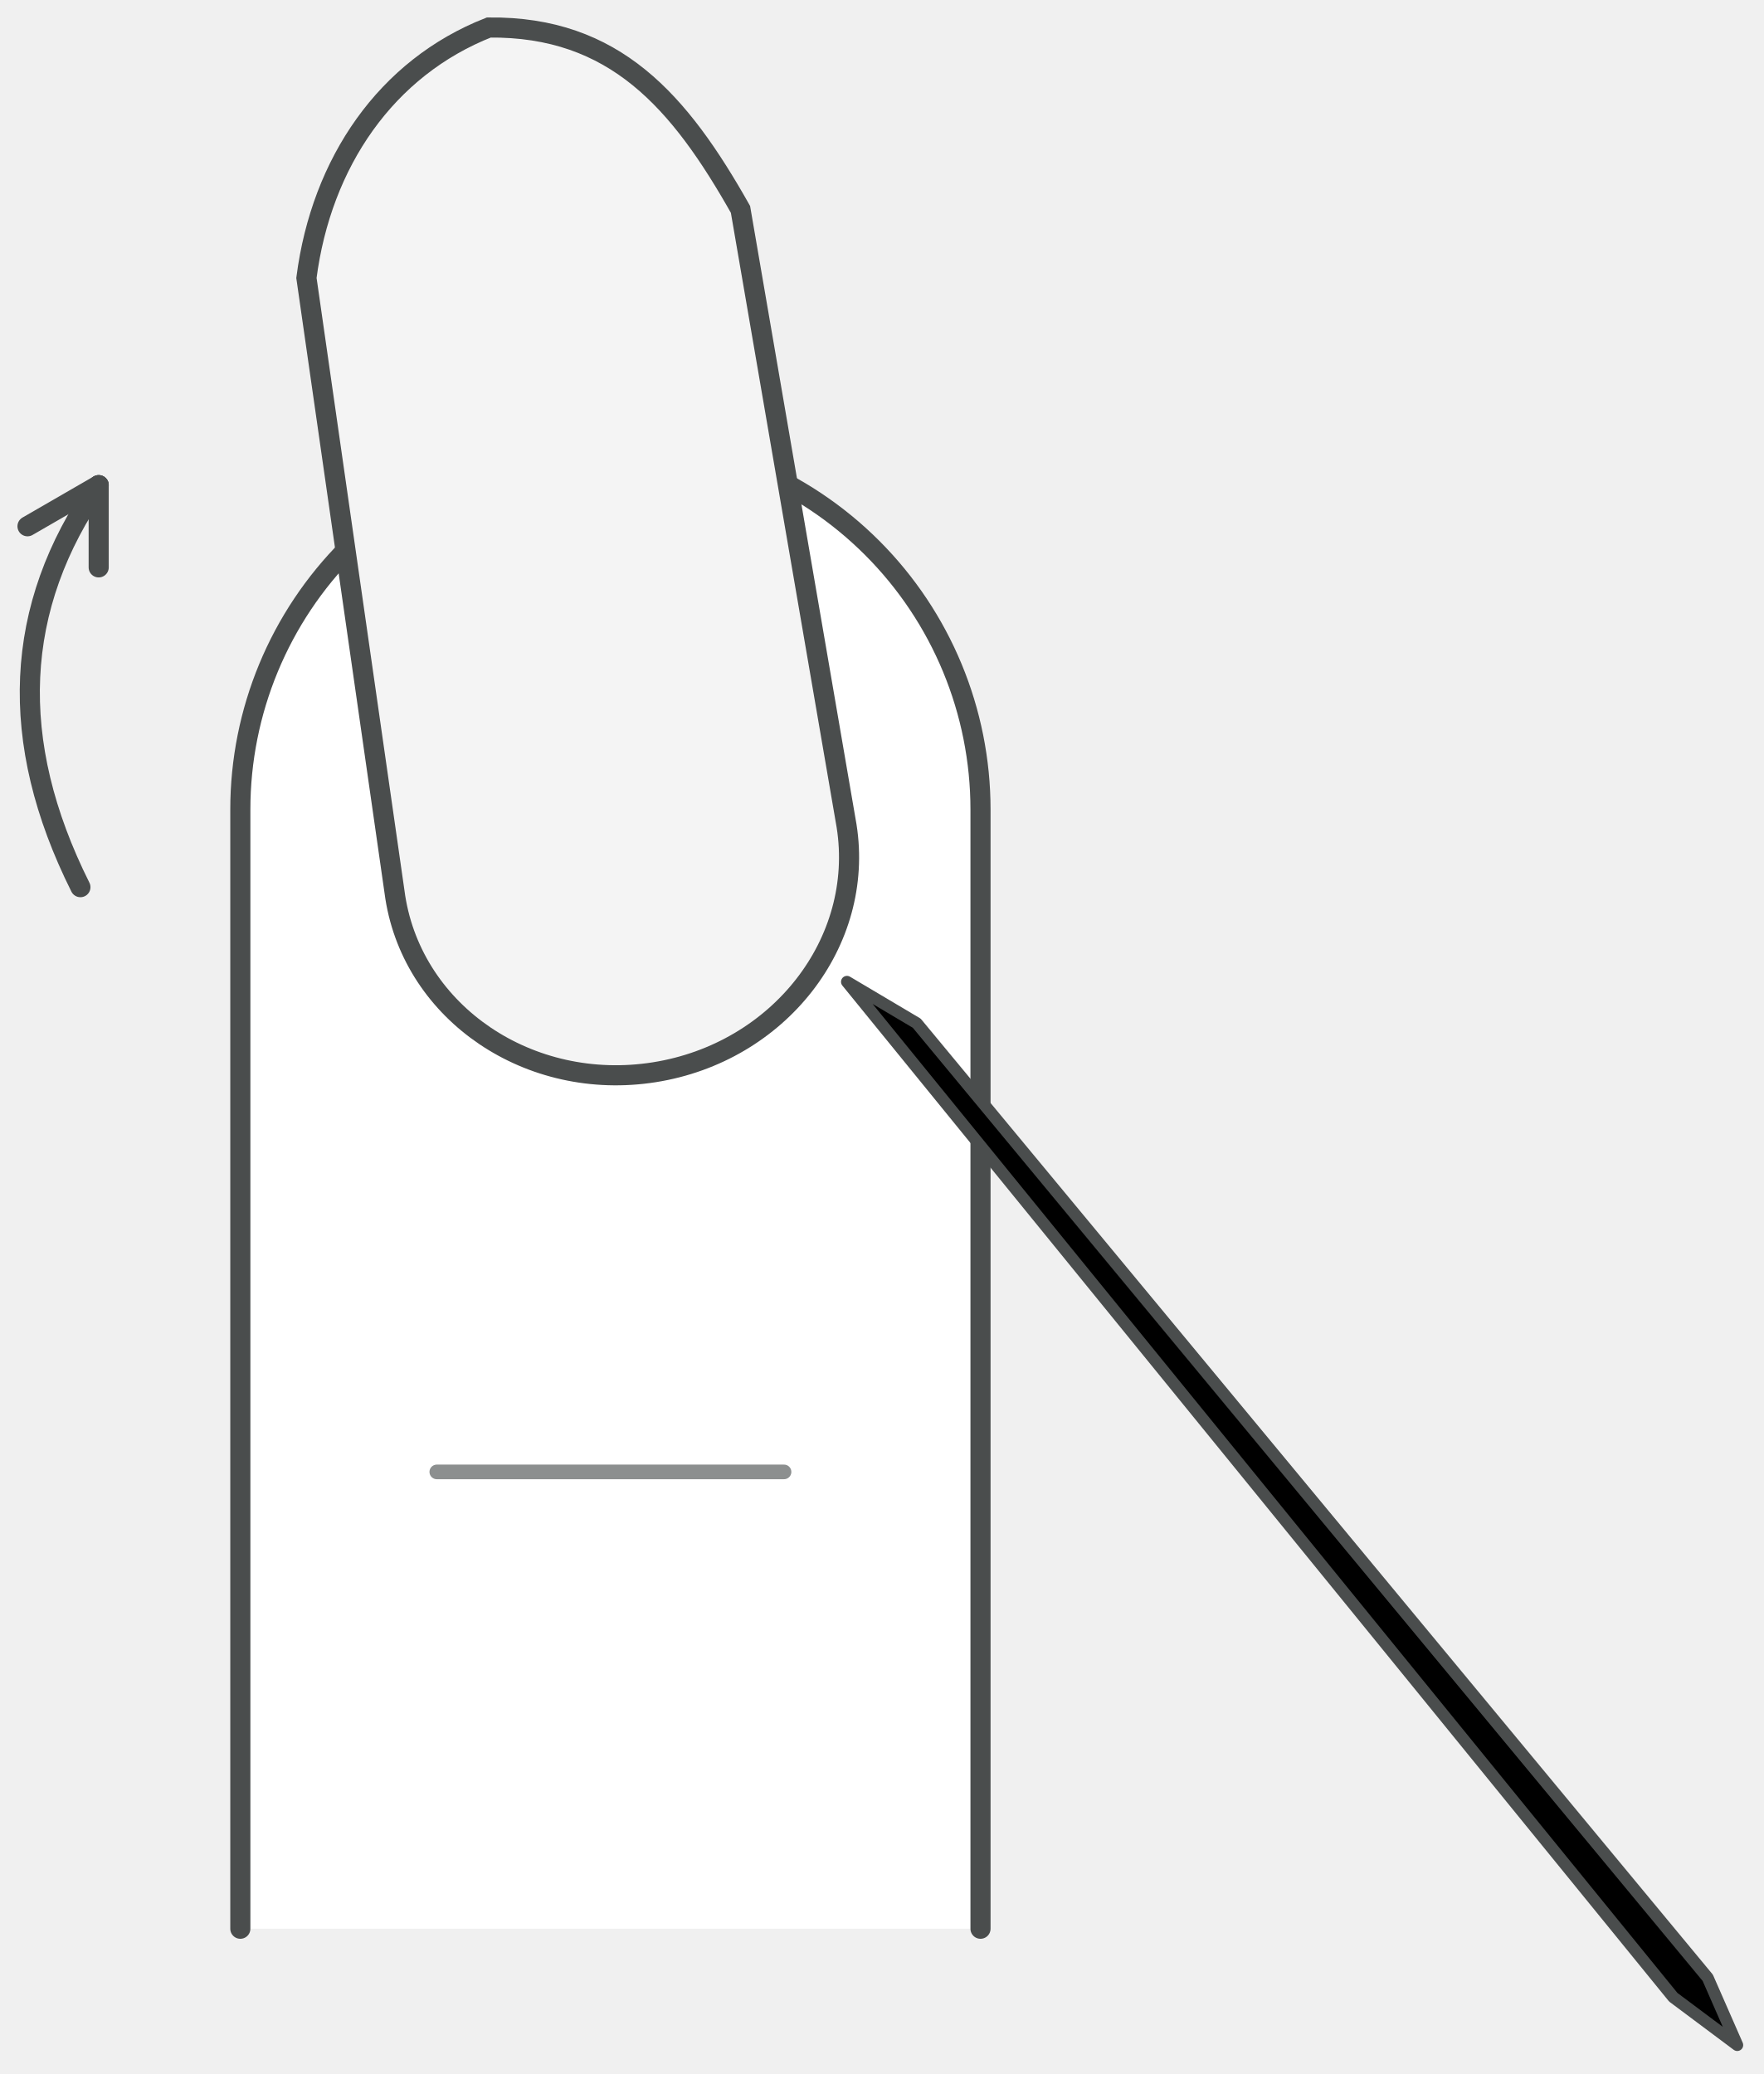
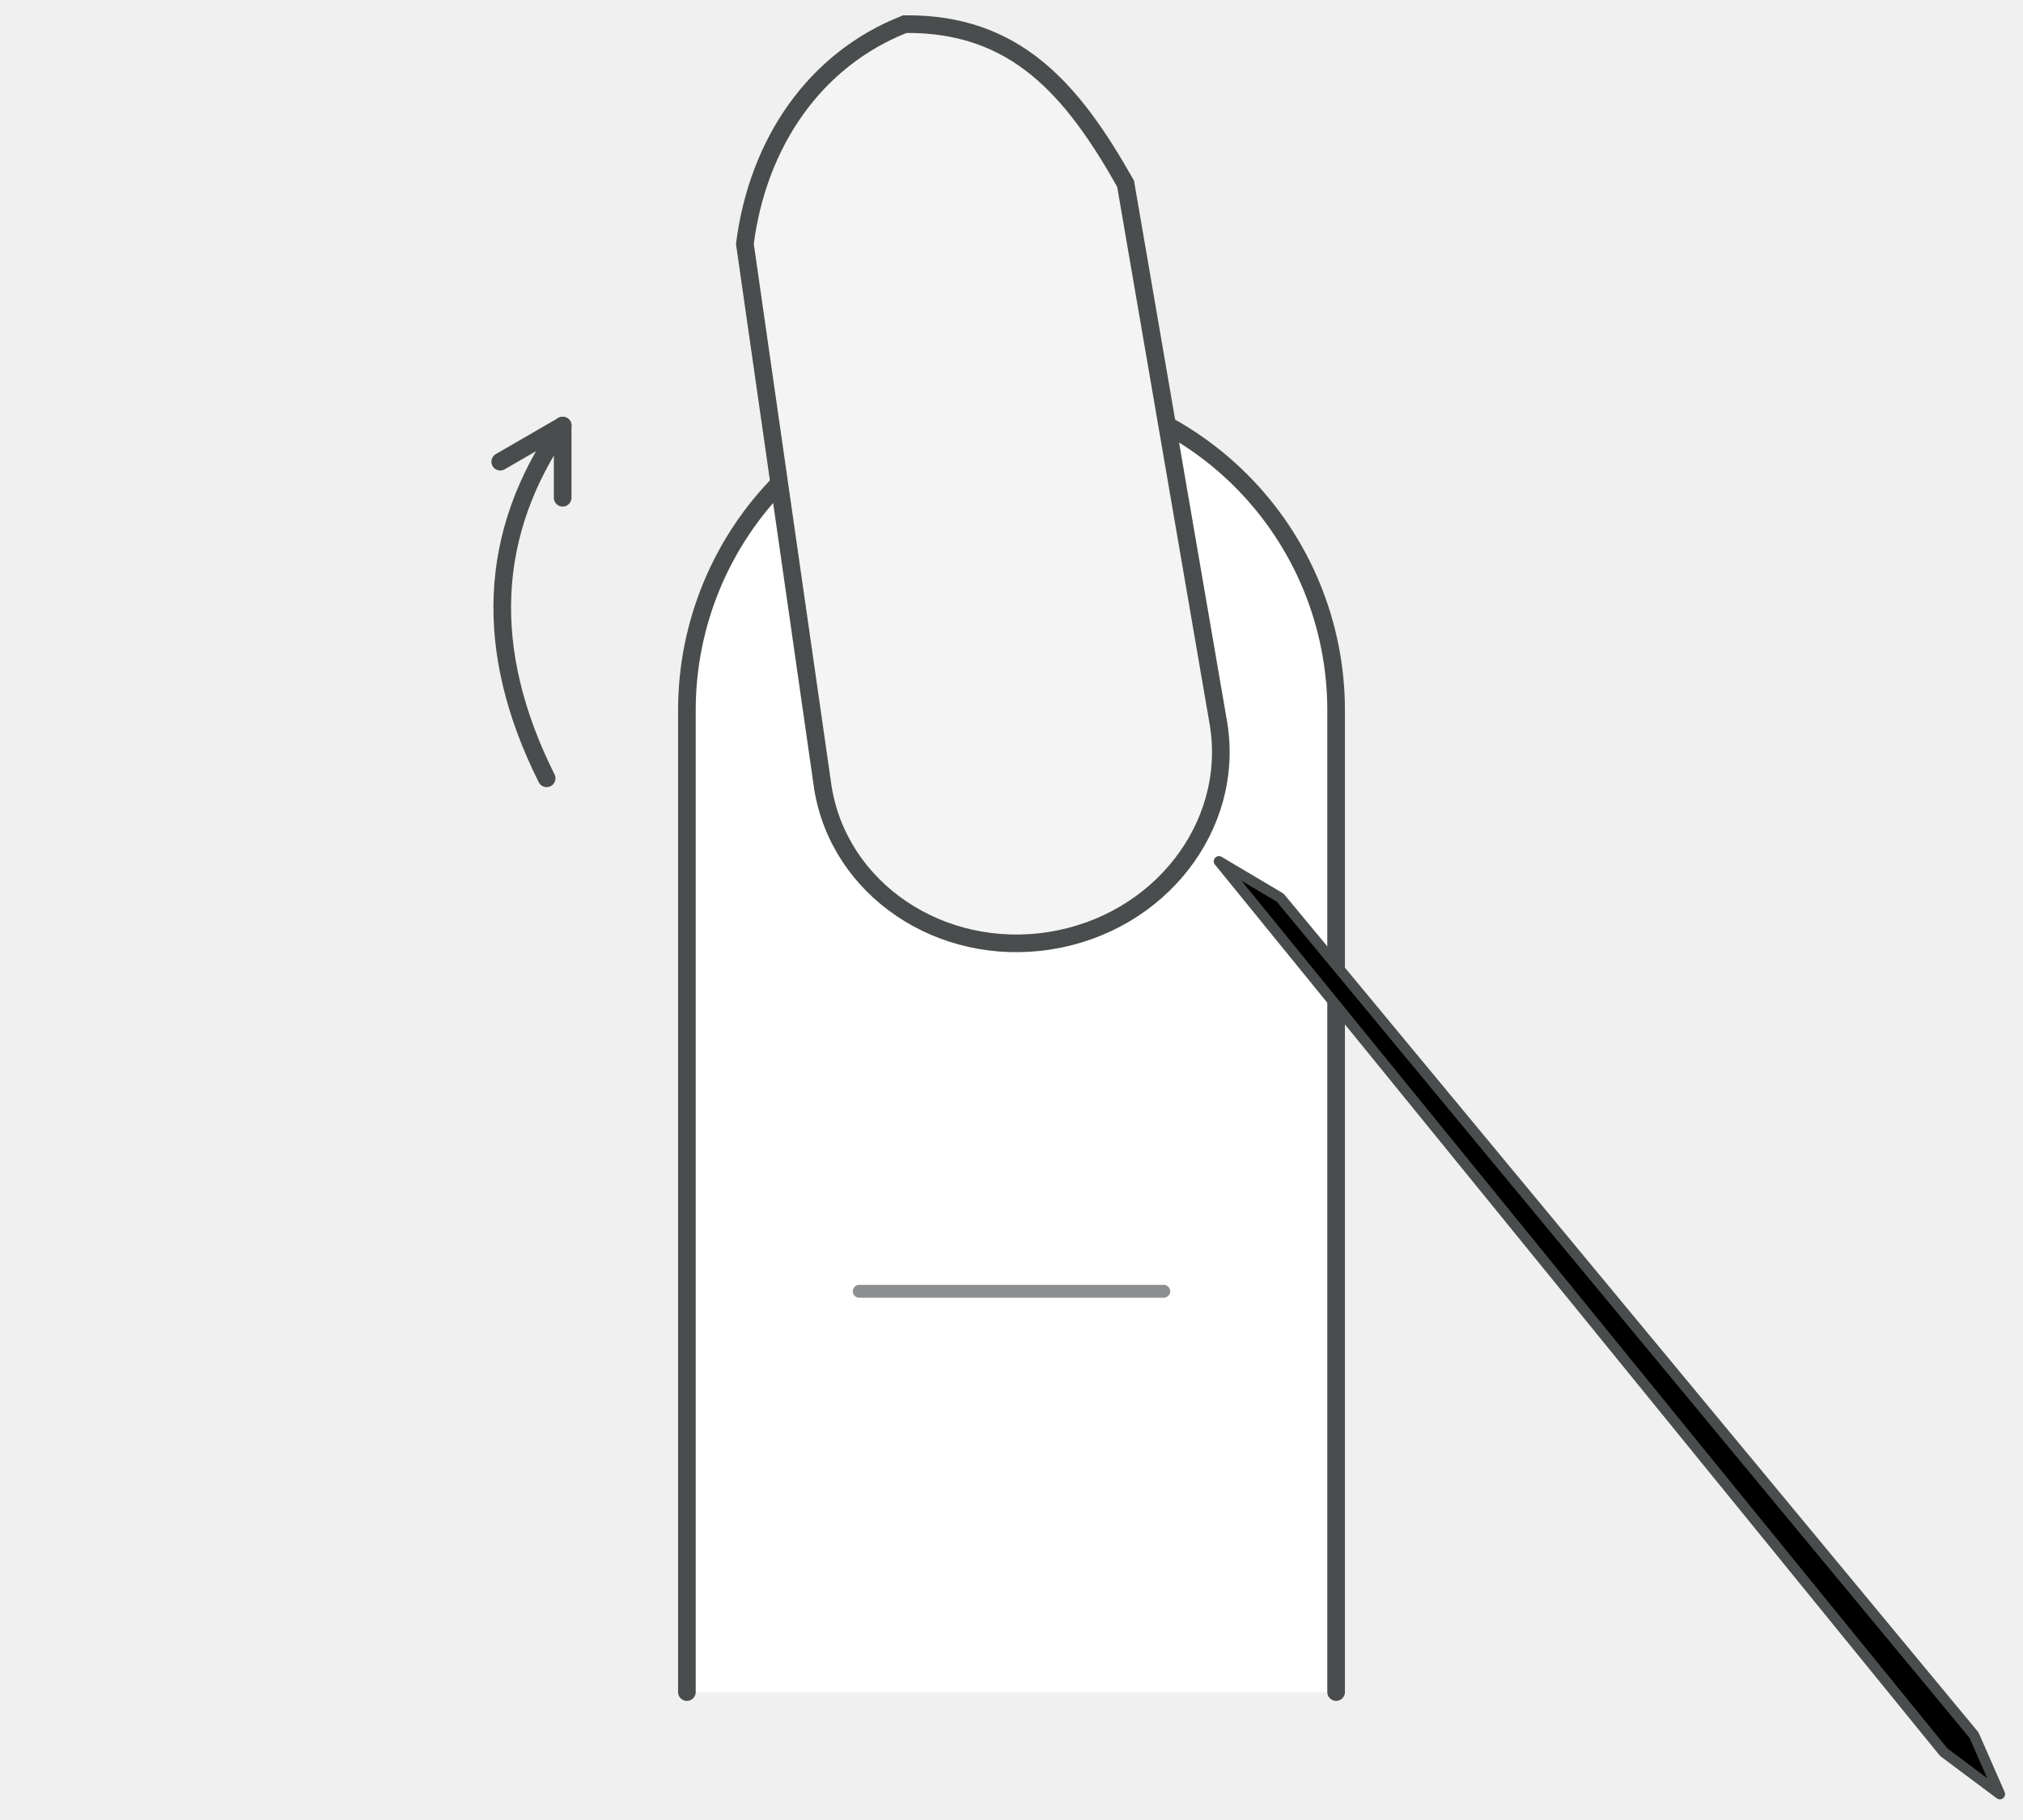
- <svg xmlns="http://www.w3.org/2000/svg" width="193" height="227" viewBox="703.2 168.9 193 227" fill="none">
+ <svg xmlns="http://www.w3.org/2000/svg" width="252.40" height="227" viewBox="643.80 168.9 252.40 227" fill="none">
  <path d="M729.5 380V257.5C729.5 246.759 733.767 236.458 741.362 228.862C748.957 221.267 759.259 217 770 217C780.741 217 791.043 221.267 798.638 228.862C806.233 236.458 810.5 246.759 810.5 257.5V380" fill="white" stroke-width="2.2" stroke-linecap="round" stroke="#4A4D4D" />
  <path d="M751 330H789" stroke-width="1.6" stroke-linecap="round" stroke="#8C8F8F" />
  <path d="M784.234 191.817C777.579 180.016 770.478 171.769 756.692 171.911C745.471 176.318 738.37 186.677 736.734 199.319L746.459 267.115C748.476 279.847 761.166 288.418 774.803 286.258C788.44 284.098 797.86 272.025 795.844 259.293L784.234 191.817Z" fill="#F4F4F4" stroke-width="2.2" stroke="#4A4D4D" />
  <path d="M712 266C704 250 704.667 235.333 714 222" stroke-width="2.2" stroke-linecap="round" stroke="#4A4D4D" />
  <path d="M714 222V231" stroke-width="2.2" stroke-linecap="round" stroke="#4A4D4D" />
  <path d="M714 222L706.21 226.5" stroke-width="2.2" stroke-linecap="round" stroke="#4A4D4D" />
  <path d="M795.886 276.359L886.313 387.5L893.314 392.732L890.087 385.371L803.522 280.89L795.886 276.359Z" fill="black" stroke-width="1.3" stroke-linecap="round" stroke-linejoin="round" stroke="#4A4D4D" />
</svg>
